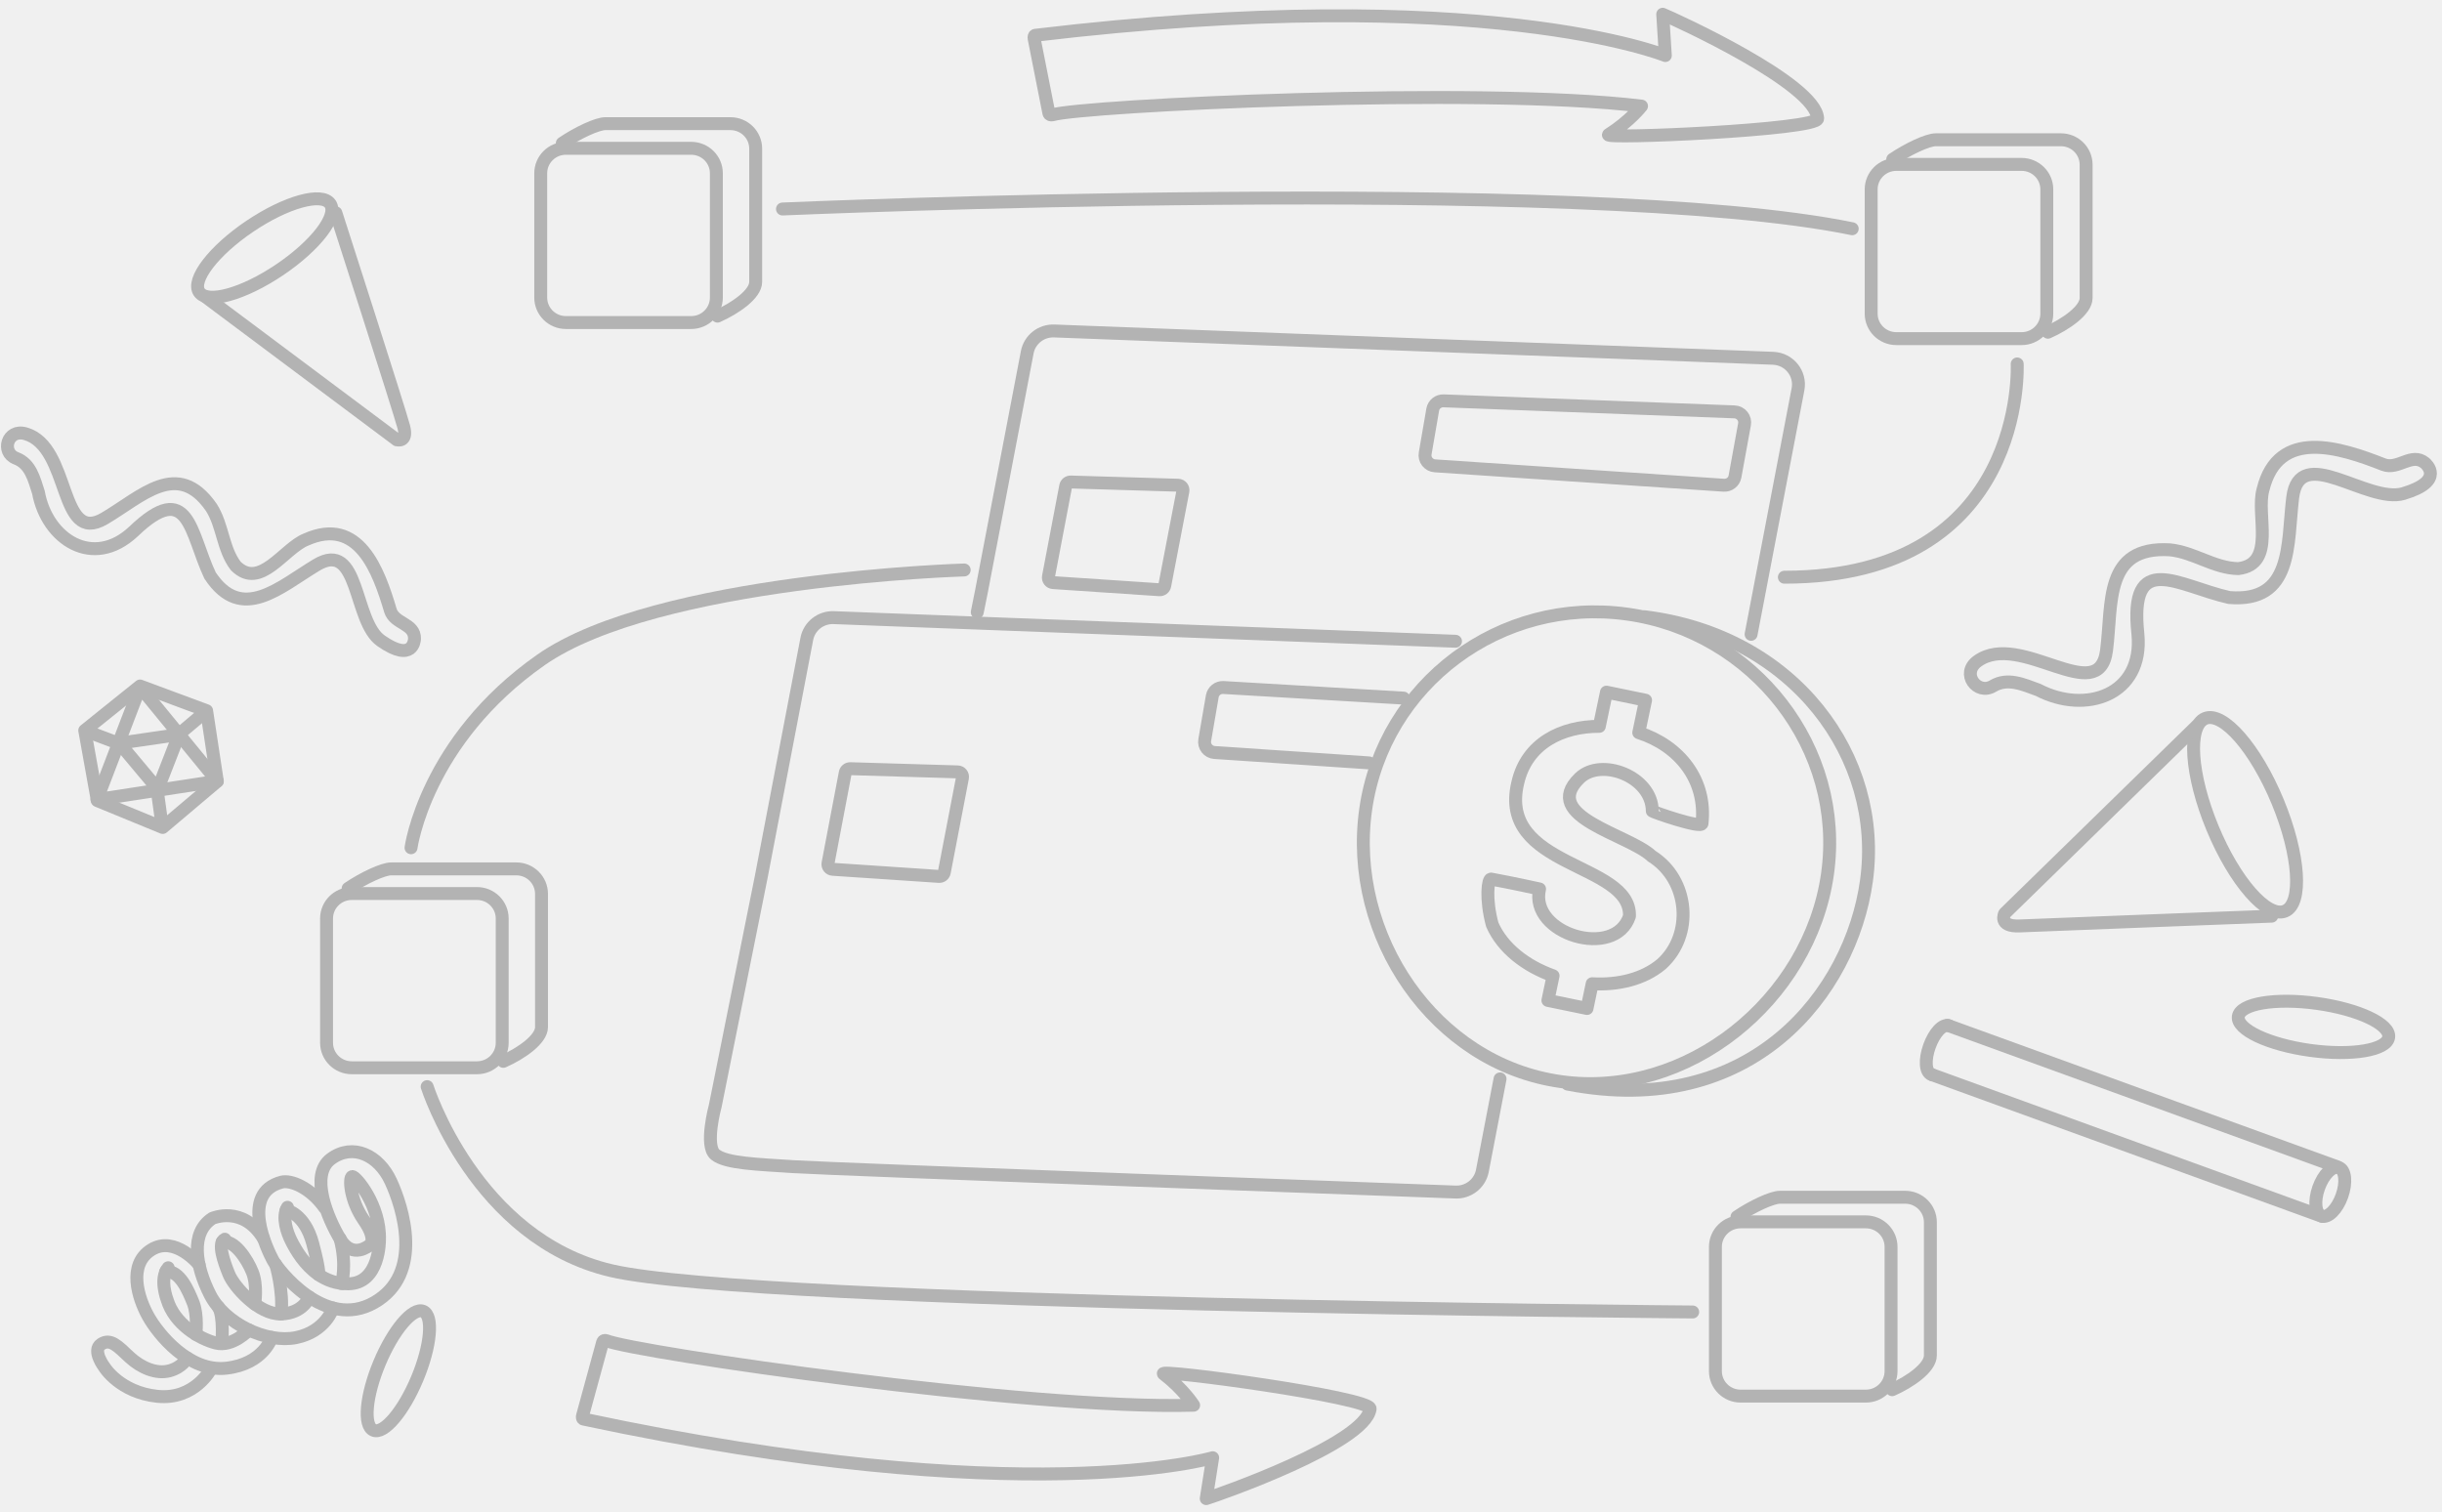
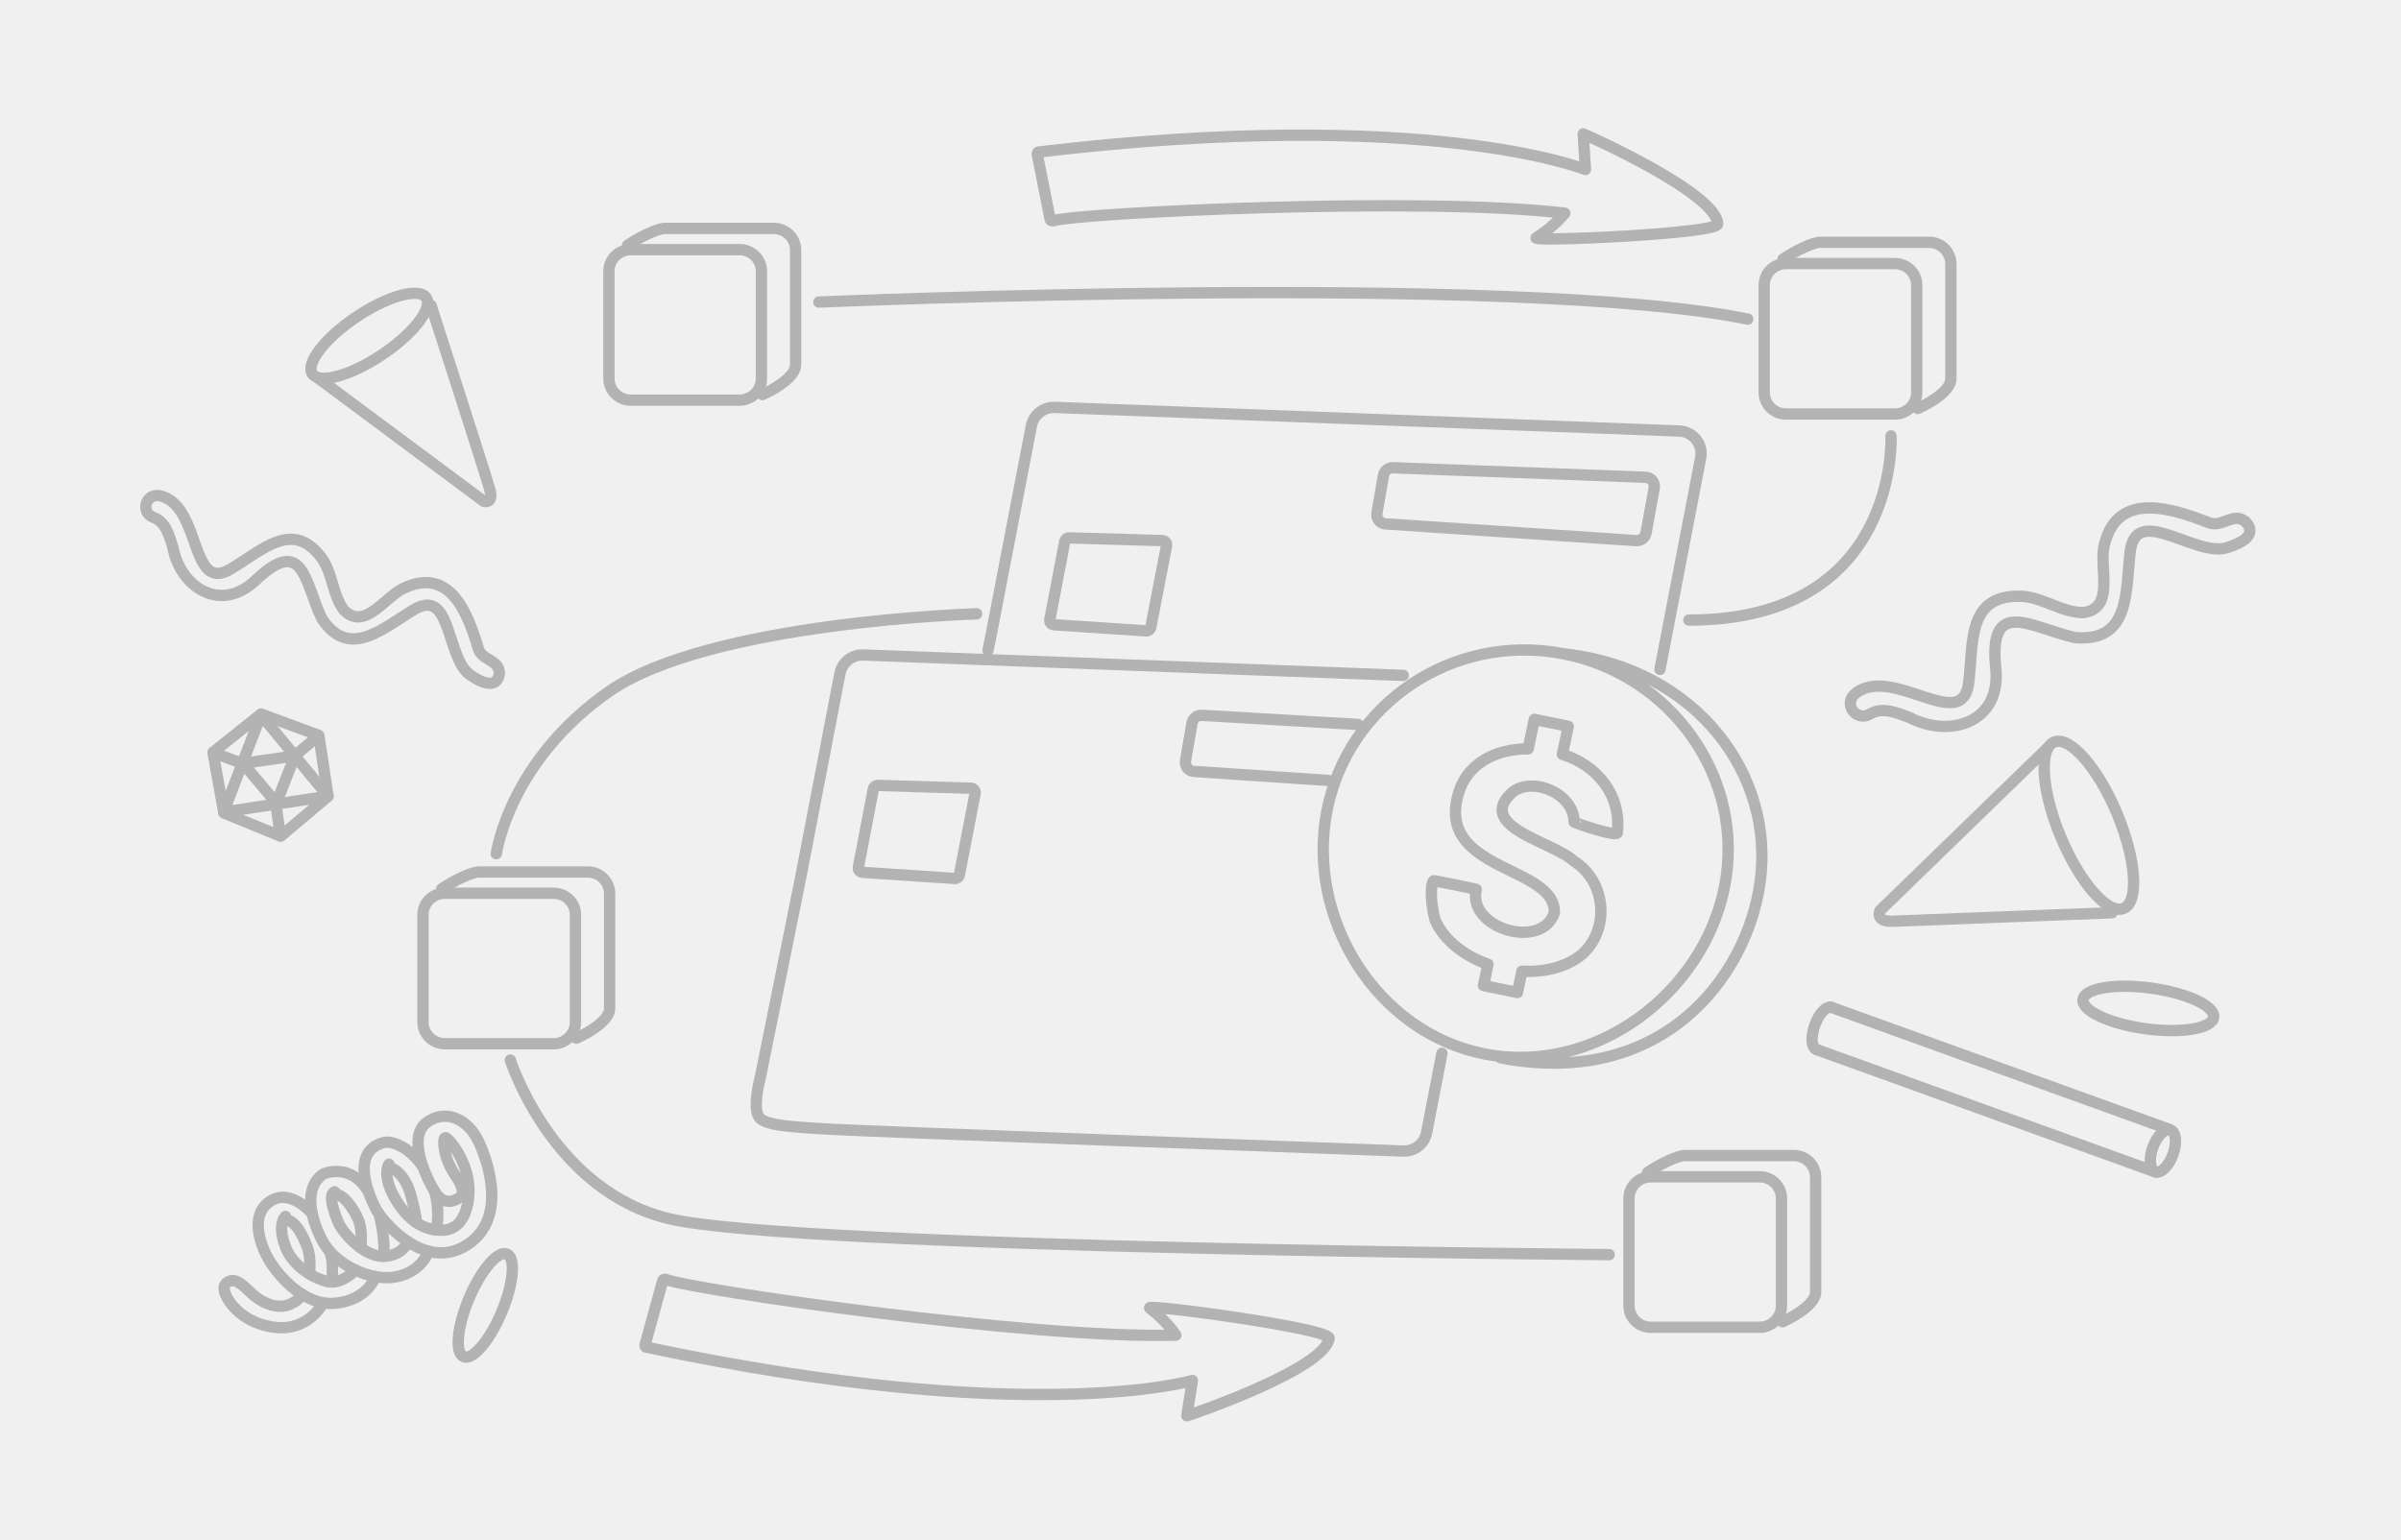
- <svg xmlns="http://www.w3.org/2000/svg" viewBox="0 0 189 117" fill="none">
-   <path d="M176.85 70.522C178.24 69.954 177.985 66.156 176.278 62.038C174.571 57.92 172.06 55.041 170.669 55.608C169.278 56.176 169.534 59.974 171.241 64.093C172.947 68.211 175.459 71.089 176.85 70.522Z" stroke="#B3B3B3" stroke-linecap="round" stroke-linejoin="round" />
-   <path d="M170.043 56.167L155.151 70.705C155.151 70.705 154.624 71.741 156.315 71.668C158.005 71.594 175.819 70.91 175.819 70.91" stroke="#B3B3B3" stroke-linecap="round" stroke-linejoin="round" />
-   <path d="M10.843 53.172L7.503 61.885L16.816 60.461L10.843 53.172Z" stroke="#B3B3B3" stroke-linecap="round" stroke-linejoin="round" />
-   <path d="M12.213 61.074L13.857 56.851L9.24 57.521L12.213 61.074Z" stroke="#B3B3B3" stroke-linecap="round" stroke-linejoin="round" />
-   <path d="M13.974 56.722L15.921 55.08" stroke="#B3B3B3" stroke-linecap="round" stroke-linejoin="round" />
-   <path d="M9.046 57.485L6.635 56.576" stroke="#B3B3B3" stroke-linecap="round" stroke-linejoin="round" />
-   <path d="M12.169 61.175L12.528 63.777" stroke="#B3B3B3" stroke-linecap="round" stroke-linejoin="round" />
-   <path d="M16.82 60.472L15.991 55.009L10.84 53.097L6.559 56.536L7.534 61.967L12.592 64.045L16.82 60.472Z" stroke="#B3B3B3" stroke-linecap="round" stroke-linejoin="round" />
-   <path d="M186.034 38.197C183.225 39.038 177.956 34.213 177.441 38.531C177.011 42.148 177.476 46.657 172.53 46.248C168.574 45.355 164.759 42.496 165.465 49.079C165.916 53.81 161.413 55.312 157.753 53.402C156.621 52.992 155.389 52.413 154.236 53.106C153.017 53.829 151.736 52.12 153.053 51.172C156.376 48.783 162.452 54.884 163.037 50.342C163.506 46.684 162.82 42.254 167.93 42.556C169.79 42.733 171.358 43.982 173.23 44.011C176.203 43.661 174.579 39.839 175.15 37.883C176.331 33.08 181.11 34.64 184.466 35.957C185.615 36.4 186.646 34.989 187.679 35.832C187.733 35.874 189.31 37.215 186.032 38.195L186.034 38.197Z" stroke="#B3B3B3" stroke-linecap="round" stroke-linejoin="round" />
-   <path d="M29.482 49.59C27.327 48.078 27.862 41.705 24.492 43.731C21.668 45.428 18.703 48.249 16.259 44.545C14.709 41.267 14.644 37.002 10.329 41.141C7.196 44.075 3.633 41.738 2.974 38.108C2.641 37.085 2.373 35.898 1.241 35.47C0.05 35.013 0.562 33.166 1.968 33.57C5.514 34.585 4.515 42.233 8.082 40.133C10.956 38.441 13.742 35.507 16.353 39.269C17.255 40.674 17.229 42.469 18.243 43.801C20.138 45.699 21.971 42.443 23.685 41.763C27.771 39.938 29.3 44.163 30.215 47.25C30.533 48.304 32.113 48.248 32.081 49.441C32.081 49.503 31.995 51.353 29.481 49.591L29.482 49.59Z" stroke="#B3B3B3" stroke-linecap="round" stroke-linejoin="round" />
-   <path d="M184.873 80.282C185.013 79.277 182.522 78.104 179.308 77.663C176.095 77.221 173.376 77.677 173.236 78.682C173.095 79.686 175.587 80.859 178.8 81.301C182.014 81.743 184.733 81.286 184.873 80.282Z" stroke="#B3B3B3" stroke-linecap="round" stroke-linejoin="round" />
-   <path d="M32.293 106.698C33.354 104.156 33.56 101.826 32.752 101.494C31.945 101.162 30.43 102.955 29.369 105.497C28.308 108.04 28.103 110.37 28.91 110.701C29.718 111.033 31.232 109.241 32.293 106.698Z" stroke="#B3B3B3" stroke-linecap="round" stroke-linejoin="round" />
-   <path d="M141.437 67.669C140.05 77.394 130.6 85.09 120.797 83.714C110.994 82.338 104.31 72.377 105.697 62.652C107.084 52.927 116.155 46.158 125.957 47.534C135.76 48.91 142.824 57.944 141.437 67.669V67.669Z" stroke="#B3B3B3" stroke-linecap="round" stroke-linejoin="round" />
-   <path d="M127.264 47.734C138.897 49.156 145.778 58.631 144.455 68.174C143.26 76.798 135.603 86.683 121.323 83.91" stroke="#B3B3B3" stroke-linecap="round" stroke-linejoin="round" />
-   <path d="M131.727 63.74C132.102 60.376 129.984 57.722 126.833 56.707L127.359 54.197L124.333 53.573L123.78 56.219C120.888 56.212 118.168 57.532 117.472 60.578C115.864 67.219 126.259 66.713 126.114 70.913C125.004 74.289 118.339 72.313 119.155 68.807C117.164 68.365 115.678 68.091 115.403 68.04C115.162 67.997 114.951 69.54 115.494 71.567C116.299 73.405 118.106 74.78 120.201 75.526L119.802 77.432L122.827 78.056L123.227 76.141C125.232 76.258 127.2 75.794 128.593 74.623C131.093 72.376 130.743 68.083 127.839 66.269C126.083 64.587 119.161 63.224 122.246 60.227C123.911 58.61 127.858 60.088 127.881 62.771C127.881 62.834 131.678 64.153 131.724 63.74H131.727Z" stroke="#B3B3B3" stroke-linecap="round" stroke-linejoin="round" />
-   <path d="M112.649 49.633L64.527 47.805C63.517 47.766 62.631 48.467 62.443 49.453L58.912 67.894L55.359 85.591C55.359 85.591 54.512 88.681 55.359 89.368C56.205 90.057 58.704 90.116 61.398 90.299C64.091 90.483 112.586 92.262 112.586 92.262C113.616 92.331 114.536 91.626 114.729 90.621L116.097 83.506" stroke="#B3B3B3" stroke-linecap="round" stroke-linejoin="round" />
-   <path d="M105.956 59.047L93.999 58.244C93.505 58.211 93.151 57.757 93.243 57.274L93.828 53.878C93.904 53.48 94.262 53.196 94.67 53.212L108.63 54.033" stroke="#B3B3B3" stroke-linecap="round" stroke-linejoin="round" />
-   <path d="M72.674 67.835L64.442 67.283C64.209 67.267 64.041 67.053 64.084 66.825L65.419 59.811C65.455 59.622 65.624 59.488 65.818 59.496L74.122 59.744C74.36 59.754 74.536 59.971 74.49 60.203L73.083 67.521C73.046 67.714 72.87 67.848 72.674 67.835V67.835Z" stroke="#B3B3B3" stroke-linecap="round" stroke-linejoin="round" />
-   <path d="M135.527 49.096L139.157 30.134C139.391 28.916 138.477 27.777 137.229 27.731L81.588 25.617C80.578 25.579 79.692 26.279 79.504 27.265L75.973 45.707L75.636 47.385" stroke="#B3B3B3" stroke-linecap="round" stroke-linejoin="round" />
-   <path d="M133.412 37.556L111.06 36.056C110.566 36.023 110.212 35.569 110.304 35.086L110.889 31.691C110.965 31.293 111.323 31.009 111.731 31.025L134.236 31.879C134.742 31.898 135.111 32.359 135.016 32.852L134.279 36.892C134.2 37.3 133.828 37.584 133.412 37.556V37.556Z" stroke="#B3B3B3" stroke-linecap="round" stroke-linejoin="round" />
-   <path d="M89.735 45.646L81.502 45.094C81.27 45.078 81.103 44.864 81.145 44.636L82.48 37.622C82.516 37.434 82.685 37.3 82.879 37.307L91.183 37.556C91.421 37.565 91.597 37.782 91.551 38.015L90.144 45.333C90.107 45.525 89.931 45.659 89.735 45.646V45.646Z" stroke="#B3B3B3" stroke-linecap="round" stroke-linejoin="round" />
-   <path d="M81.463 8.885C83.854 8.174 114.368 6.679 127.047 8.212C127.047 8.212 126.172 9.361 124.498 10.42C123.912 10.79 140.715 10.062 140.678 9.177C140.561 6.469 129.615 1.485 128.687 1.104L128.889 4.298C128.889 4.298 114.872 -1.419 80.129 2.731C80.035 2.741 80.015 2.881 80.035 2.971L81.179 8.755C81.206 8.882 81.338 8.921 81.464 8.884L81.463 8.885Z" stroke="#B3B3B3" stroke-linecap="round" stroke-linejoin="round" />
-   <path d="M46.939 103.772C49.254 104.697 79.614 109.138 92.382 108.764C92.382 108.764 91.617 107.54 90.047 106.334C89.497 105.912 106.162 108.164 106.043 109.042C105.677 111.728 94.317 115.697 93.358 115.991L93.855 112.829C93.855 112.829 79.368 117.125 45.155 109.836C45.063 109.816 45.056 109.677 45.084 109.588L46.645 103.875C46.684 103.752 46.819 103.724 46.94 103.773L46.939 103.772Z" stroke="#B3B3B3" stroke-linecap="round" stroke-linejoin="round" />
-   <path d="M36.918 69.158H27.224C26.147 69.158 25.274 70.024 25.274 71.092V80.71C25.274 81.778 26.147 82.645 27.224 82.645H36.918C37.995 82.645 38.868 81.778 38.868 80.71V71.092C38.868 70.024 37.995 69.158 36.918 69.158Z" stroke="#B3B3B3" stroke-linecap="round" stroke-linejoin="round" />
-   <path d="M26.943 68.766C28.13 67.961 29.651 67.252 30.268 67.252H39.961C41.038 67.252 41.911 68.119 41.911 69.187V79.5C41.911 80.452 40.318 81.543 38.955 82.148" stroke="#B3B3B3" stroke-linecap="round" stroke-linejoin="round" />
-   <path d="M144.409 94.572H134.715C133.638 94.572 132.765 95.438 132.765 96.507V106.124C132.765 107.193 133.638 108.059 134.715 108.059H144.409C145.486 108.059 146.359 107.193 146.359 106.124V96.507C146.359 95.438 145.486 94.572 144.409 94.572Z" stroke="#B3B3B3" stroke-linecap="round" stroke-linejoin="round" />
-   <path d="M134.435 94.181C135.621 93.375 137.142 92.667 137.76 92.667H147.452C148.529 92.667 149.403 93.533 149.403 94.601V104.914C149.403 105.867 147.81 106.958 146.447 107.563" stroke="#B3B3B3" stroke-linecap="round" stroke-linejoin="round" />
-   <path d="M156.464 12.724H146.77C145.693 12.724 144.82 13.59 144.82 14.658V24.276C144.82 25.344 145.693 26.21 146.77 26.21H156.464C157.541 26.21 158.414 25.344 158.414 24.276V14.658C158.414 13.59 157.541 12.724 156.464 12.724Z" stroke="#B3B3B3" stroke-linecap="round" stroke-linejoin="round" />
-   <path d="M146.489 12.332C147.676 11.527 149.196 10.818 149.814 10.818H159.507C160.584 10.818 161.457 11.685 161.457 12.753V23.066C161.457 24.018 159.864 25.109 158.501 25.714" stroke="#B3B3B3" stroke-linecap="round" stroke-linejoin="round" />
-   <path d="M53.494 11.478H43.8C42.723 11.478 41.85 12.344 41.85 13.412V23.03C41.85 24.099 42.723 24.965 43.8 24.965H53.494C54.571 24.965 55.444 24.099 55.444 23.03V13.412C55.444 12.344 54.571 11.478 53.494 11.478Z" stroke="#B3B3B3" stroke-linecap="round" stroke-linejoin="round" />
-   <path d="M43.519 11.086C44.705 10.281 46.226 9.572 46.844 9.572H56.537C57.614 9.572 58.487 10.439 58.487 11.507V21.82C58.487 22.773 56.894 23.863 55.531 24.468" stroke="#B3B3B3" stroke-linecap="round" stroke-linejoin="round" />
-   <path d="M60.56 16.176C60.56 16.176 122.865 13.479 143.353 17.705" stroke="#B3B3B3" stroke-linecap="round" stroke-linejoin="round" />
-   <path d="M156.122 28.169C156.122 28.169 156.938 44.676 138.102 44.676" stroke="#B3B3B3" stroke-linecap="round" stroke-linejoin="round" />
-   <path d="M74.624 44.116C74.624 44.116 50.829 44.815 41.881 51.068C32.933 57.322 31.812 65.615 31.812 65.615" stroke="#B3B3B3" stroke-linecap="round" stroke-linejoin="round" />
-   <path d="M33.06 84.106C33.06 84.106 36.794 95.897 47.312 98.35C58.614 100.987 131.007 101.547 131.007 101.547" stroke="#B3B3B3" stroke-linecap="round" stroke-linejoin="round" />
-   <path d="M149.5 83.173C149.003 82.999 148.959 82.023 149.328 80.989C149.698 79.954 150.349 79.222 150.845 79.396" stroke="#B3B3B3" stroke-linecap="round" stroke-linejoin="round" />
-   <path d="M181.254 92.565C181.623 91.53 181.52 90.55 181.023 90.376C180.527 90.202 179.825 90.899 179.456 91.934C179.087 92.969 179.191 93.95 179.687 94.124C180.184 94.298 180.885 93.6 181.254 92.565Z" stroke="#B3B3B3" stroke-linecap="round" stroke-linejoin="round" />
-   <path d="M179.734 94.153L149.555 83.192" stroke="#B3B3B3" stroke-linecap="round" stroke-linejoin="round" />
-   <path d="M180.915 90.318L150.736 79.358" stroke="#B3B3B3" stroke-linecap="round" stroke-linejoin="round" />
-   <path d="M21.644 20.882C24.442 18.995 26.193 16.711 25.556 15.78C24.918 14.85 22.133 15.626 19.335 17.513C16.538 19.4 14.786 21.684 15.424 22.614C16.061 23.544 18.846 22.769 21.644 20.882Z" stroke="#B3B3B3" stroke-linecap="round" stroke-linejoin="round" />
-   <path d="M15.926 22.987L30.716 34.046C30.716 34.046 31.568 34.271 31.251 33.044C30.934 31.818 25.992 16.473 25.992 16.473" stroke="#B3B3B3" stroke-linecap="round" stroke-linejoin="round" />
-   <path d="M25.136 93.491C24.018 91.9 22.491 91.315 21.798 91.496C18.53 92.351 20.717 96.776 21.121 97.537C21.489 98.231 25.131 103.017 28.976 100.811C32.823 98.606 31.179 93.439 30.24 91.419C29.3 89.4 27.303 88.456 25.618 89.697C23.933 90.938 25.363 94.295 26.329 95.907C27.295 97.519 28.603 96.378 28.603 96.378C28.603 96.378 29.244 96.011 28.152 94.43C27.061 92.85 27.006 91.132 27.258 91.066C27.509 91.001 29.461 93.289 29.37 95.977C29.37 95.977 29.406 99.348 26.953 99.366C26.032 99.373 25.267 99.08 24.639 98.646C23.59 97.921 22.919 96.805 22.535 96.034C22.245 95.451 21.787 94.231 22.249 93.444" stroke="#B3B3B3" stroke-linecap="round" stroke-linejoin="round" />
-   <path d="M26.438 99.344C26.438 99.344 26.865 97.94 26.32 95.867" stroke="#B3B3B3" stroke-linecap="round" stroke-linejoin="round" />
-   <path d="M22.148 93.662C22.148 93.662 23.579 93.895 24.207 96.263C24.837 98.63 24.639 98.646 24.639 98.646" stroke="#B3B3B3" stroke-linecap="round" stroke-linejoin="round" />
-   <path d="M25.777 101.241C25.777 101.241 25.21 103.063 22.916 103.53C20.623 103.997 17.389 102.445 16.257 100.209C15.126 97.973 14.713 95.416 16.432 94.3C16.432 94.3 18.8 93.26 20.383 95.854" stroke="#B3B3B3" stroke-linecap="round" stroke-linejoin="round" />
-   <path d="M23.937 100.392C23.937 100.392 23.49 101.647 21.758 101.702C20.026 101.755 18.108 99.592 17.718 98.629C17.327 97.665 16.804 96.203 17.399 95.914" stroke="#B3B3B3" stroke-linecap="round" stroke-linejoin="round" />
-   <path d="M21.343 97.878C21.343 97.878 21.956 99.916 21.759 101.7" stroke="#B3B3B3" stroke-linecap="round" stroke-linejoin="round" />
-   <path d="M19.717 100.931C19.717 100.931 19.945 99.484 19.531 98.46C19.118 97.436 18.115 95.92 17.193 96.137" stroke="#B3B3B3" stroke-linecap="round" stroke-linejoin="round" />
-   <path d="M21.029 103.514C21.029 103.514 20.422 105.563 17.529 105.896C14.635 106.229 12.234 103.261 11.46 101.864C10.685 100.468 9.864 97.884 11.707 96.735C13.55 95.586 15.409 97.889 15.409 97.889" stroke="#B3B3B3" stroke-linecap="round" stroke-linejoin="round" />
-   <path d="M19.266 102.937C19.266 102.937 18.012 104.28 16.717 103.954C15.421 103.626 13.5 102.482 12.932 100.588C12.932 100.588 12.305 98.978 13.017 98.124" stroke="#B3B3B3" stroke-linecap="round" stroke-linejoin="round" />
-   <path d="M15.162 103.282C15.162 103.282 15.334 101.784 14.944 100.819C14.553 99.856 13.922 98.353 12.842 98.403" stroke="#B3B3B3" stroke-linecap="round" stroke-linejoin="round" />
-   <path d="M17.165 103.944C17.165 103.944 17.356 101.913 16.903 101.168" stroke="#B3B3B3" stroke-linecap="round" stroke-linejoin="round" />
-   <path d="M16.328 105.953C16.328 105.953 15.072 108.38 12.169 108.074C9.267 107.767 8.077 105.814 8.077 105.814C8.077 105.814 7.095 104.528 7.824 104.042C8.552 103.557 9.128 104.206 10.02 105.038C10.914 105.87 12.107 106.372 13.117 106.1C14.126 105.828 14.502 105.109 14.502 105.109" stroke="#B3B3B3" stroke-linecap="round" stroke-linejoin="round" />
+ <svg xmlns="http://www.w3.org/2000/svg" viewBox="0 0 212 136" fill="none">
+   <g clip-path="url(#clip0_1377_1345)">
+     <path d="M187.504 80.238C188.882 79.679 188.628 75.935 186.937 71.877C185.246 67.818 182.759 64.981 181.381 65.541C180.003 66.1 180.256 69.843 181.947 73.902C183.638 77.96 186.126 80.797 187.504 80.238Z" stroke="#B3B3B3" stroke-linecap="round" stroke-linejoin="round" />
+     <path d="M180.76 66.091L166.008 80.418C166.008 80.418 165.486 81.44 167.16 81.368C168.835 81.294 186.483 80.621 186.483 80.621" stroke="#B3B3B3" stroke-linecap="round" stroke-linejoin="round" />
+     <path d="M23.048 63.14L19.74 71.726L28.966 70.323L23.048 63.14Z" stroke="#B3B3B3" stroke-linecap="round" stroke-linejoin="round" />
+     <path d="M24.406 70.927L26.035 66.765L21.461 67.425L24.406 70.927Z" stroke="#B3B3B3" stroke-linecap="round" stroke-linejoin="round" />
+     <path d="M26.15 66.638L28.079 65.02" stroke="#B3B3B3" stroke-linecap="round" stroke-linejoin="round" />
+     <path d="M21.269 67.39L18.88 66.494" stroke="#B3B3B3" stroke-linecap="round" stroke-linejoin="round" />
+     <path d="M24.363 71.026L24.718 73.591" stroke="#B3B3B3" stroke-linecap="round" stroke-linejoin="round" />
+     <path d="M28.97 70.333L28.148 64.95L23.046 63.065L18.804 66.455L19.77 71.807L24.781 73.855L28.97 70.333Z" stroke="#B3B3B3" stroke-linecap="round" stroke-linejoin="round" />
+     <path d="M196.602 48.381C193.819 49.21 188.6 44.456 188.09 48.711C187.663 52.276 188.125 56.719 183.225 56.316C179.305 55.436 175.526 52.618 176.226 59.106C176.673 63.769 172.211 65.249 168.586 63.366C167.464 62.962 166.244 62.392 165.101 63.074C163.894 63.787 162.625 62.103 163.93 61.169C167.221 58.814 173.241 64.827 173.82 60.35C174.285 56.745 173.605 52.38 178.668 52.677C180.51 52.852 182.064 54.083 183.918 54.111C186.863 53.766 185.255 50 185.82 48.073C186.99 43.339 191.725 44.877 195.049 46.174C196.187 46.611 197.209 45.221 198.232 46.051C198.286 46.093 199.848 47.413 196.601 48.38L196.602 48.381Z" stroke="#B3B3B3" stroke-linecap="round" stroke-linejoin="round" />
+     <path d="M41.514 59.609C39.379 58.12 39.909 51.839 36.57 53.836C33.773 55.508 30.835 58.288 28.415 54.637C26.879 51.407 26.814 47.204 22.54 51.283C19.436 54.174 15.907 51.871 15.253 48.294C14.923 47.285 14.658 46.116 13.536 45.694C12.357 45.244 12.864 43.424 14.257 43.821C17.77 44.822 16.78 52.359 20.314 50.289C23.161 48.622 25.921 45.73 28.507 49.438C29.4 50.823 29.375 52.592 30.38 53.905C32.257 55.775 34.072 52.566 35.771 51.896C39.819 50.097 41.333 54.261 42.24 57.304C42.555 58.342 44.12 58.287 44.088 59.463C44.088 59.524 44.003 61.347 41.512 59.61L41.514 59.609Z" stroke="#B3B3B3" stroke-linecap="round" stroke-linejoin="round" />
+     <path d="M195.452 89.856C195.591 88.866 193.123 87.711 189.94 87.275C186.756 86.84 184.063 87.29 183.924 88.279C183.785 89.27 186.253 90.425 189.436 90.861C192.62 91.296 195.313 90.846 195.452 89.856Z" stroke="#B3B3B3" stroke-linecap="round" stroke-linejoin="round" />
+     <path d="M44.298 115.89C45.349 113.384 45.553 111.088 44.753 110.761C43.953 110.434 42.453 112.201 41.402 114.706C40.351 117.212 40.147 119.508 40.947 119.835C41.747 120.162 43.247 118.396 44.298 115.89Z" stroke="#B3B3B3" stroke-linecap="round" stroke-linejoin="round" />
+     <path d="M152.422 77.426C151.048 87.01 141.686 94.595 131.975 93.239C122.264 91.883 115.642 82.066 117.016 72.482C118.39 62.898 127.376 56.227 137.087 57.583C146.798 58.939 153.796 67.842 152.422 77.426V77.426Z" stroke="#B3B3B3" stroke-linecap="round" stroke-linejoin="round" />
+     <path d="M138.381 57.781C149.906 59.181 156.722 68.52 155.411 77.925C154.228 86.423 146.643 96.166 132.496 93.433" stroke="#B3B3B3" stroke-linecap="round" stroke-linejoin="round" />
+     <path d="M142.803 73.554C143.174 70.239 141.076 67.624 137.955 66.623L138.475 64.149L135.478 63.535L134.93 66.142C132.065 66.136 129.37 67.437 128.681 70.438C127.088 76.983 137.386 76.485 137.242 80.624C136.142 83.95 129.539 82.003 130.348 78.548C128.376 78.113 126.904 77.842 126.631 77.792C126.393 77.749 126.183 79.27 126.721 81.268C127.519 83.079 129.309 84.434 131.384 85.169L130.989 87.048L133.986 87.663L134.382 85.776C136.369 85.891 138.318 85.433 139.698 84.28C142.175 82.065 141.828 77.834 138.951 76.047C137.211 74.388 130.354 73.046 133.41 70.093C135.059 68.499 138.97 69.955 138.992 72.6C138.992 72.661 142.754 73.961 142.8 73.554H142.803Z" stroke="#B3B3B3" stroke-linecap="round" stroke-linejoin="round" />
+     <path d="M123.903 59.652L76.231 57.85C75.231 57.812 74.352 58.503 74.167 59.474L70.669 77.649L67.148 95.089C67.148 95.089 66.309 98.134 67.148 98.811C67.987 99.49 70.462 99.549 73.13 99.729C75.799 99.909 123.841 101.663 123.841 101.663C124.861 101.731 125.773 101.037 125.964 100.045L127.319 93.034" stroke="#B3B3B3" stroke-linecap="round" stroke-linejoin="round" />
+     <path d="M117.273 68.929L105.427 68.138C104.938 68.105 104.587 67.658 104.679 67.182L105.258 63.835C105.333 63.443 105.688 63.163 106.092 63.179L119.921 63.988" stroke="#B3B3B3" stroke-linecap="round" stroke-linejoin="round" />
+     <path d="M84.301 77.59L76.146 77.046C75.915 77.03 75.75 76.82 75.792 76.594L77.115 69.682C77.15 69.496 77.317 69.364 77.51 69.372L85.736 69.617C85.972 69.626 86.146 69.84 86.101 70.069L84.707 77.281C84.67 77.471 84.496 77.603 84.301 77.59V77.59Z" stroke="#B3B3B3" stroke-linecap="round" stroke-linejoin="round" />
+     <path d="M146.568 59.123L150.164 40.435C150.396 39.235 149.491 38.113 148.254 38.067L93.133 35.984C92.133 35.946 91.254 36.637 91.069 37.608L87.571 55.783L87.237 57.437" stroke="#B3B3B3" stroke-linecap="round" stroke-linejoin="round" />
+     <path d="M144.473 47.749L122.33 46.272C121.841 46.239 121.49 45.792 121.581 45.316L122.16 41.969C122.235 41.577 122.591 41.297 122.995 41.313L145.289 42.155C145.79 42.173 146.156 42.628 146.062 43.114L145.332 47.096C145.253 47.497 144.885 47.777 144.473 47.749V47.749Z" stroke="#B3B3B3" stroke-linecap="round" stroke-linejoin="round" />
+     <path d="M101.204 55.722L93.048 55.178C92.818 55.163 92.652 54.952 92.695 54.727L94.017 47.815C94.053 47.629 94.22 47.497 94.412 47.505L102.639 47.749C102.875 47.759 103.048 47.973 103.003 48.202L101.609 55.414C101.572 55.603 101.399 55.736 101.204 55.722V55.722Z" stroke="#B3B3B3" stroke-linecap="round" stroke-linejoin="round" />
+     <path d="M93.008 19.494C95.377 18.793 125.606 17.321 138.167 18.831C138.167 18.831 137.3 19.964 135.641 21.007C135.061 21.372 151.707 20.654 151.67 19.782C151.555 17.113 140.711 12.201 139.791 11.826L139.991 14.973C139.991 14.973 126.105 9.34 91.687 13.429C91.594 13.44 91.575 13.577 91.594 13.666L92.727 19.366C92.754 19.492 92.885 19.529 93.01 19.493L93.008 19.494Z" stroke="#B3B3B3" stroke-linecap="round" stroke-linejoin="round" />
+     <path d="M58.807 113.006C61.101 113.917 91.177 118.294 103.826 117.926C103.826 117.926 103.068 116.72 101.512 115.531C100.968 115.115 117.477 117.334 117.359 118.2C116.996 120.847 105.743 124.758 104.793 125.049L105.284 121.932C105.284 121.932 90.933 126.165 57.04 118.982C56.948 118.963 56.942 118.825 56.97 118.738L58.516 113.108C58.554 112.986 58.688 112.959 58.809 113.007L58.807 113.006Z" stroke="#B3B3B3" stroke-linecap="round" stroke-linejoin="round" />
+     <path d="M48.881 78.894H39.277C38.21 78.894 37.345 79.747 37.345 80.8V90.278C37.345 91.331 38.21 92.185 39.277 92.185H48.881C49.948 92.185 50.812 91.331 50.812 90.278V80.8C50.812 79.747 49.948 78.894 48.881 78.894Z" stroke="#B3B3B3" stroke-linecap="round" stroke-linejoin="round" />
+     <path d="M38.999 78.508C40.174 77.714 41.681 77.016 42.293 77.016H51.895C52.962 77.016 53.827 77.87 53.827 78.922V89.086C53.827 90.025 52.249 91.1 50.899 91.696" stroke="#B3B3B3" stroke-linecap="round" stroke-linejoin="round" />
+     <path d="M155.367 103.94H145.763C144.696 103.94 143.832 104.793 143.832 105.846V115.324C143.832 116.377 144.696 117.231 145.763 117.231H155.367C156.434 117.231 157.299 116.377 157.299 115.324V105.846C157.299 104.793 156.434 103.94 155.367 103.94Z" stroke="#B3B3B3" stroke-linecap="round" stroke-linejoin="round" />
+     <path d="M145.485 103.554C146.661 102.76 148.167 102.062 148.779 102.062H158.382C159.448 102.062 160.313 102.916 160.313 103.969V114.132C160.313 115.071 158.735 116.146 157.385 116.742" stroke="#B3B3B3" stroke-linecap="round" stroke-linejoin="round" />
+     <path d="M167.309 23.278H157.705C156.638 23.278 155.773 24.131 155.773 25.184V34.662C155.773 35.715 156.638 36.569 157.705 36.569H167.309C168.376 36.569 169.241 35.715 169.241 34.662V25.184C169.241 24.131 168.376 23.278 167.309 23.278Z" stroke="#B3B3B3" stroke-linecap="round" stroke-linejoin="round" />
+     <path d="M157.427 22.892C158.603 22.098 160.109 21.4 160.721 21.4H170.323C171.39 21.4 172.255 22.254 172.255 23.306V33.47C172.255 34.409 170.677 35.483 169.327 36.08" stroke="#B3B3B3" stroke-linecap="round" stroke-linejoin="round" />
+     <path d="M65.301 22.05H55.697C54.63 22.05 53.766 22.903 53.766 23.956V33.434C53.766 34.487 54.63 35.341 55.697 35.341H65.301C66.368 35.341 67.233 34.487 67.233 33.434V23.956C67.233 22.903 66.368 22.05 65.301 22.05Z" stroke="#B3B3B3" stroke-linecap="round" stroke-linejoin="round" />
+     <path d="M55.419 21.664C56.595 20.87 58.101 20.172 58.713 20.172H68.316C69.382 20.172 70.248 21.026 70.248 22.078V32.242C70.248 33.181 68.669 34.255 67.319 34.852" stroke="#B3B3B3" stroke-linecap="round" stroke-linejoin="round" />
+     <path d="M72.301 26.68C72.301 26.68 134.024 24.021 154.32 28.186" stroke="#B3B3B3" stroke-linecap="round" stroke-linejoin="round" />
+     <path d="M166.97 38.499C166.97 38.499 167.778 54.767 149.118 54.767" stroke="#B3B3B3" stroke-linecap="round" stroke-linejoin="round" />
+     <path d="M86.234 54.215C86.234 54.215 62.661 54.904 53.796 61.066C44.932 67.229 43.822 75.402 43.822 75.402" stroke="#B3B3B3" stroke-linecap="round" stroke-linejoin="round" />
+     <path d="M45.058 93.625C45.058 93.625 48.758 105.245 59.177 107.663C70.374 110.261 142.091 110.813 142.091 110.813" stroke="#B3B3B3" stroke-linecap="round" stroke-linejoin="round" />
+     <path d="M160.41 92.706C159.918 92.534 159.875 91.573 160.24 90.553C160.606 89.533 161.251 88.813 161.743 88.984" stroke="#B3B3B3" stroke-linecap="round" stroke-linejoin="round" />
+     <path d="M191.868 101.962C192.233 100.942 192.131 99.976 191.639 99.804C191.147 99.633 190.452 100.32 190.086 101.34C189.721 102.36 189.823 103.326 190.315 103.498C190.807 103.67 191.502 102.982 191.868 101.962Z" stroke="#B3B3B3" stroke-linecap="round" stroke-linejoin="round" />
+     <path d="M190.362 103.527L160.464 92.725" stroke="#B3B3B3" stroke-linecap="round" stroke-linejoin="round" />
+     <path d="M191.532 99.747L161.634 88.946" stroke="#B3B3B3" stroke-linecap="round" stroke-linejoin="round" />
+     <path d="M33.749 31.317C36.521 29.457 38.255 27.207 37.624 26.29C36.992 25.373 34.234 26.137 31.462 27.997C28.69 29.857 26.955 32.108 27.587 33.025C28.218 33.941 30.977 33.177 33.749 31.317Z" stroke="#B3B3B3" stroke-linecap="round" stroke-linejoin="round" />
+     <path d="M28.084 33.392L42.736 44.291C42.736 44.291 43.58 44.513 43.266 43.303C42.952 42.095 38.056 26.973 38.056 26.973" stroke="#B3B3B3" stroke-linecap="round" stroke-linejoin="round" />
+     <path d="M37.209 102.874C36.101 101.306 34.588 100.729 33.902 100.909C30.665 101.751 32.831 106.112 33.231 106.861C33.596 107.545 37.203 112.262 41.013 110.089C44.824 107.915 43.195 102.823 42.265 100.833C41.334 98.842 39.355 97.913 37.686 99.135C36.016 100.358 37.433 103.666 38.391 105.255C39.347 106.844 40.643 105.72 40.643 105.72C40.643 105.72 41.278 105.357 40.197 103.8C39.115 102.242 39.061 100.549 39.31 100.485C39.559 100.421 41.492 102.675 41.402 105.325C41.402 105.325 41.438 108.646 39.008 108.664C38.097 108.671 37.339 108.382 36.716 107.954C35.677 107.24 35.012 106.141 34.632 105.381C34.344 104.805 33.891 103.604 34.348 102.828" stroke="#B3B3B3" stroke-linecap="round" stroke-linejoin="round" />
+     <path d="M38.498 108.642C38.498 108.642 38.921 107.259 38.381 105.216" stroke="#B3B3B3" stroke-linecap="round" stroke-linejoin="round" />
+     <path d="M34.247 103.043C34.247 103.043 35.665 103.273 36.288 105.606C36.912 107.939 36.715 107.954 36.715 107.954" stroke="#B3B3B3" stroke-linecap="round" stroke-linejoin="round" />
+     <path d="M37.843 110.512C37.843 110.512 37.281 112.308 35.009 112.768C32.737 113.228 29.533 111.698 28.412 109.495C27.291 107.291 26.883 104.771 28.585 103.672C28.585 103.672 30.931 102.646 32.499 105.203" stroke="#B3B3B3" stroke-linecap="round" stroke-linejoin="round" />
+     <path d="M36.02 109.675C36.02 109.675 35.577 110.912 33.861 110.966C32.146 111.018 30.245 108.887 29.859 107.937C29.472 106.988 28.954 105.547 29.543 105.262" stroke="#B3B3B3" stroke-linecap="round" stroke-linejoin="round" />
+     <path d="M33.451 107.197C33.451 107.197 34.057 109.206 33.863 110.965" stroke="#B3B3B3" stroke-linecap="round" stroke-linejoin="round" />
+     <path d="M31.84 110.206C31.84 110.206 32.065 108.781 31.655 107.771C31.246 106.762 30.252 105.268 29.339 105.481" stroke="#B3B3B3" stroke-linecap="round" stroke-linejoin="round" />
+     <path d="M33.139 112.752C33.139 112.752 32.538 114.771 29.672 115.1C26.805 115.428 24.426 112.503 23.659 111.126C22.892 109.75 22.078 107.204 23.904 106.071C25.73 104.939 27.572 107.209 27.572 107.209" stroke="#B3B3B3" stroke-linecap="round" stroke-linejoin="round" />
+     <path d="M31.393 112.183C31.393 112.183 30.15 113.507 28.868 113.185C27.584 112.862 25.681 111.735 25.118 109.869C25.118 109.869 24.497 108.281 25.203 107.44" stroke="#B3B3B3" stroke-linecap="round" stroke-linejoin="round" />
+     <path d="M27.327 112.523C27.327 112.523 27.498 111.047 27.111 110.096C26.724 109.147 26.099 107.665 25.029 107.715" stroke="#B3B3B3" stroke-linecap="round" stroke-linejoin="round" />
+     <path d="M29.311 113.176C29.311 113.176 29.501 111.174 29.052 110.44" stroke="#B3B3B3" stroke-linecap="round" stroke-linejoin="round" />
+     <path d="M28.482 115.156C28.482 115.156 27.238 117.548 24.363 117.246C21.488 116.943 20.308 115.019 20.308 115.019C20.308 115.019 19.336 113.751 20.058 113.273C20.779 112.794 21.35 113.434 22.233 114.254C23.119 115.073 24.3 115.569 25.301 115.301C26.301 115.033 26.674 114.324 26.674 114.324" stroke="#B3B3B3" stroke-linecap="round" stroke-linejoin="round" />
+   </g>
+   <defs>
+     <clipPath id="clip0_1377_1345">
+       <rect width="212" height="136" fill="white" />
+     </clipPath>
+   </defs>
</svg>
